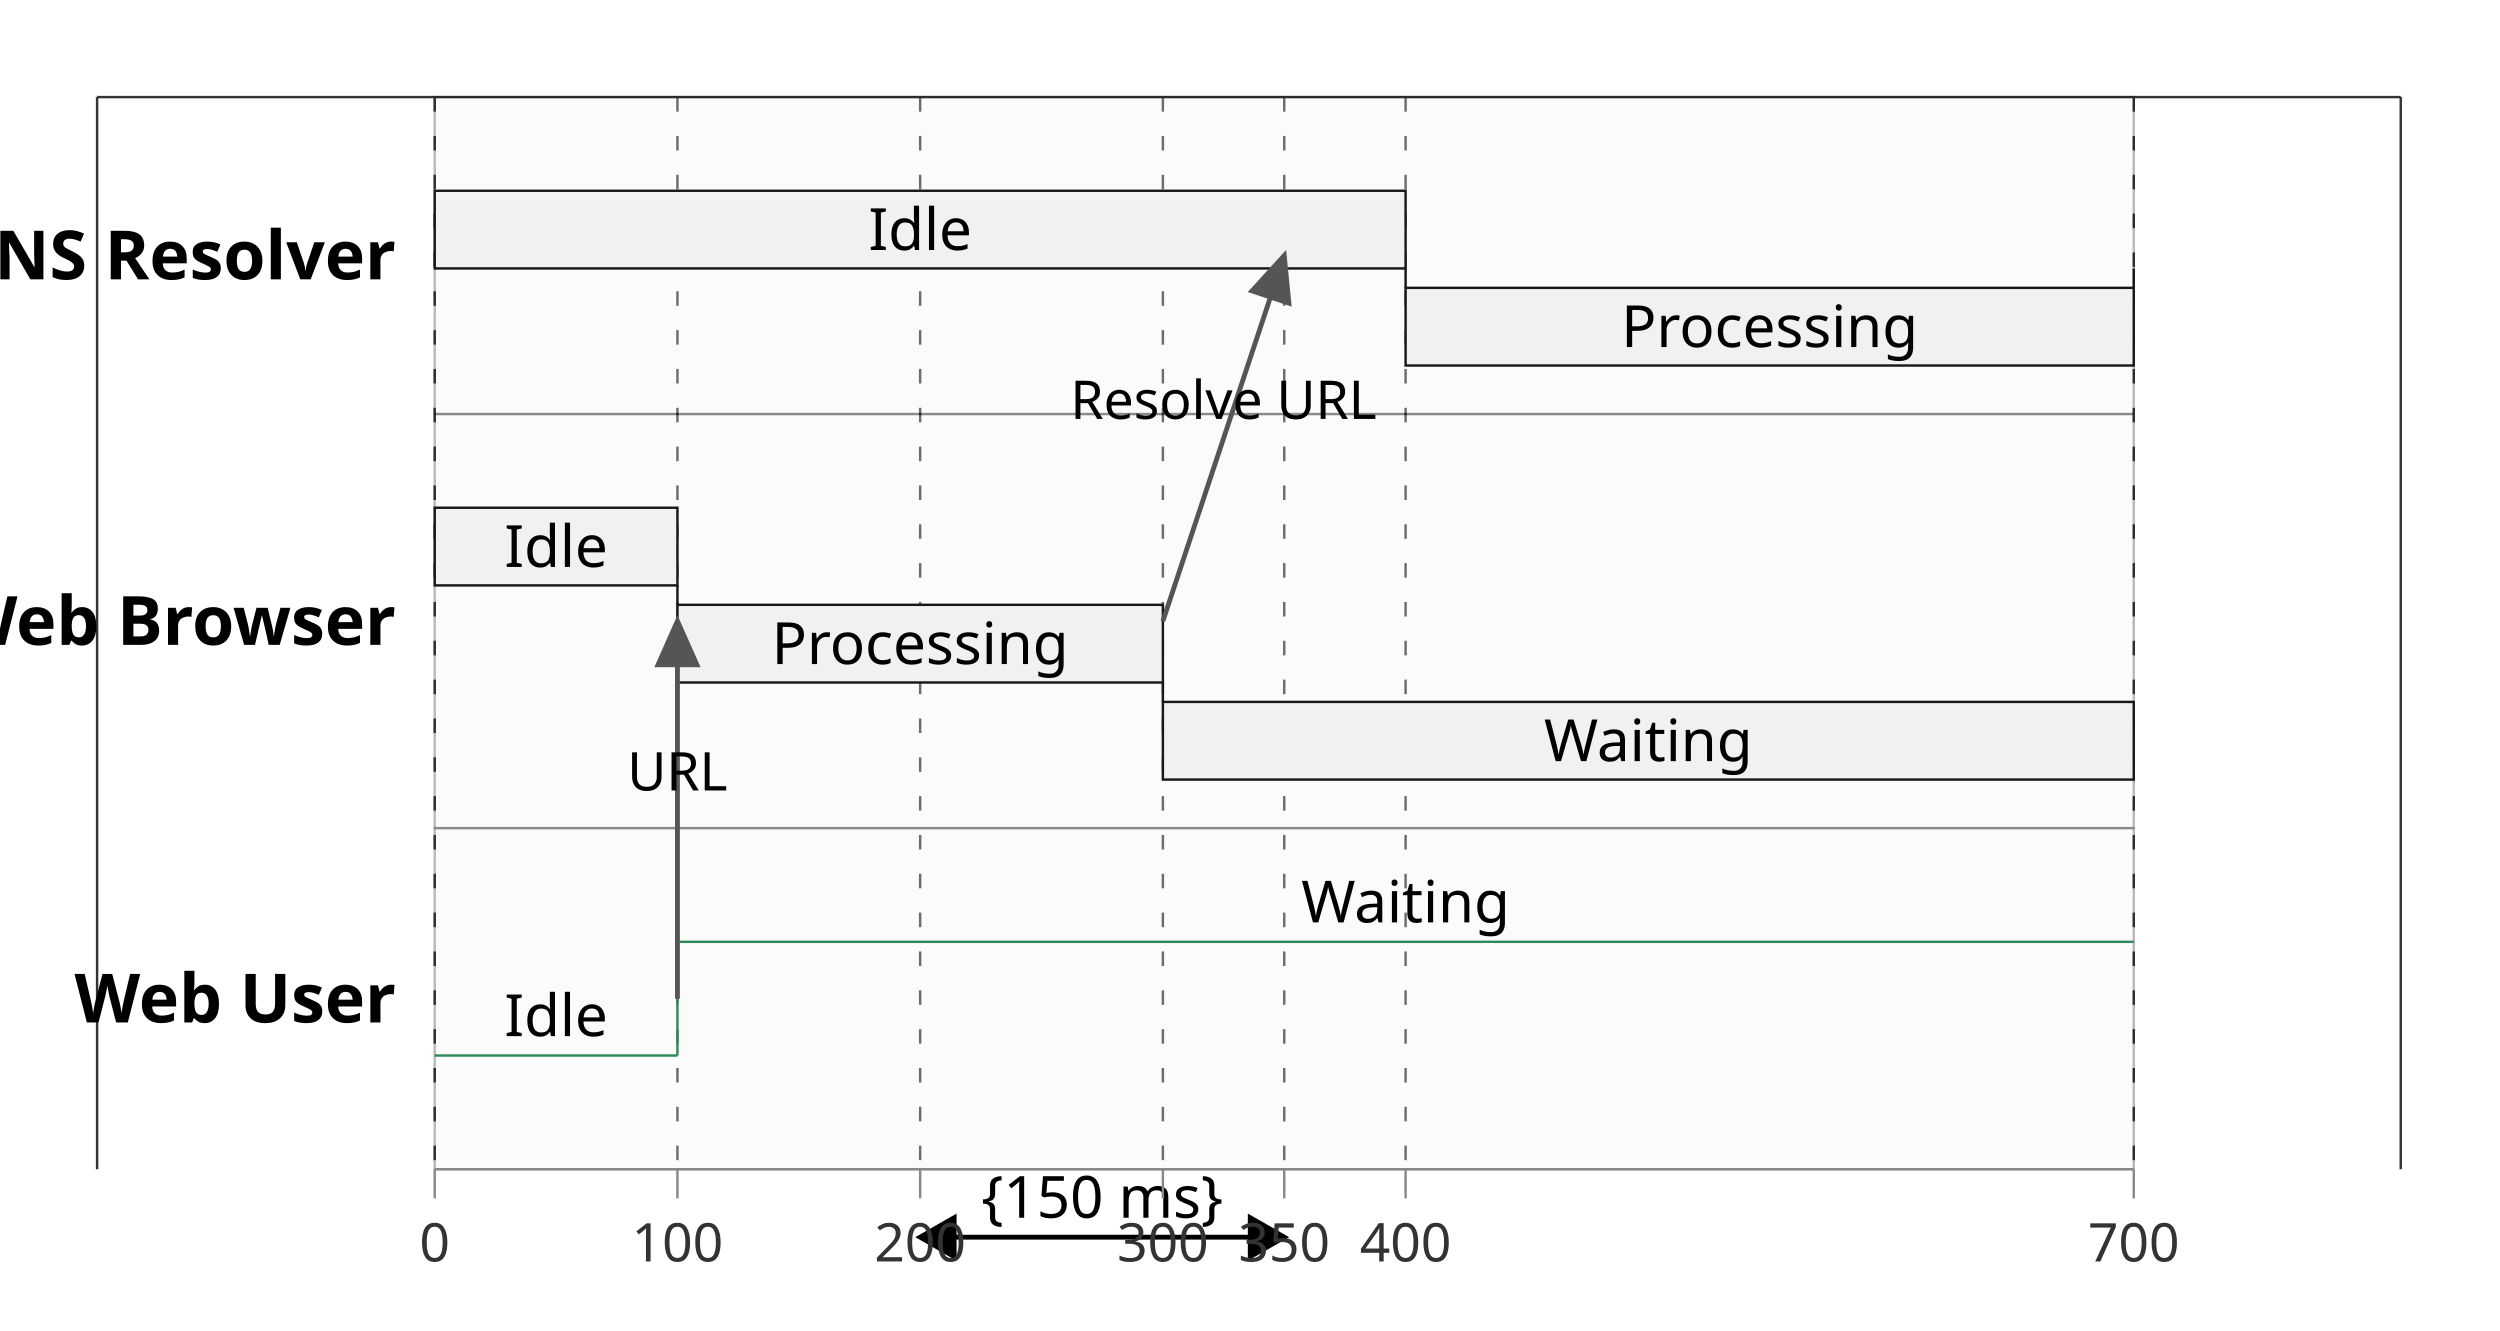
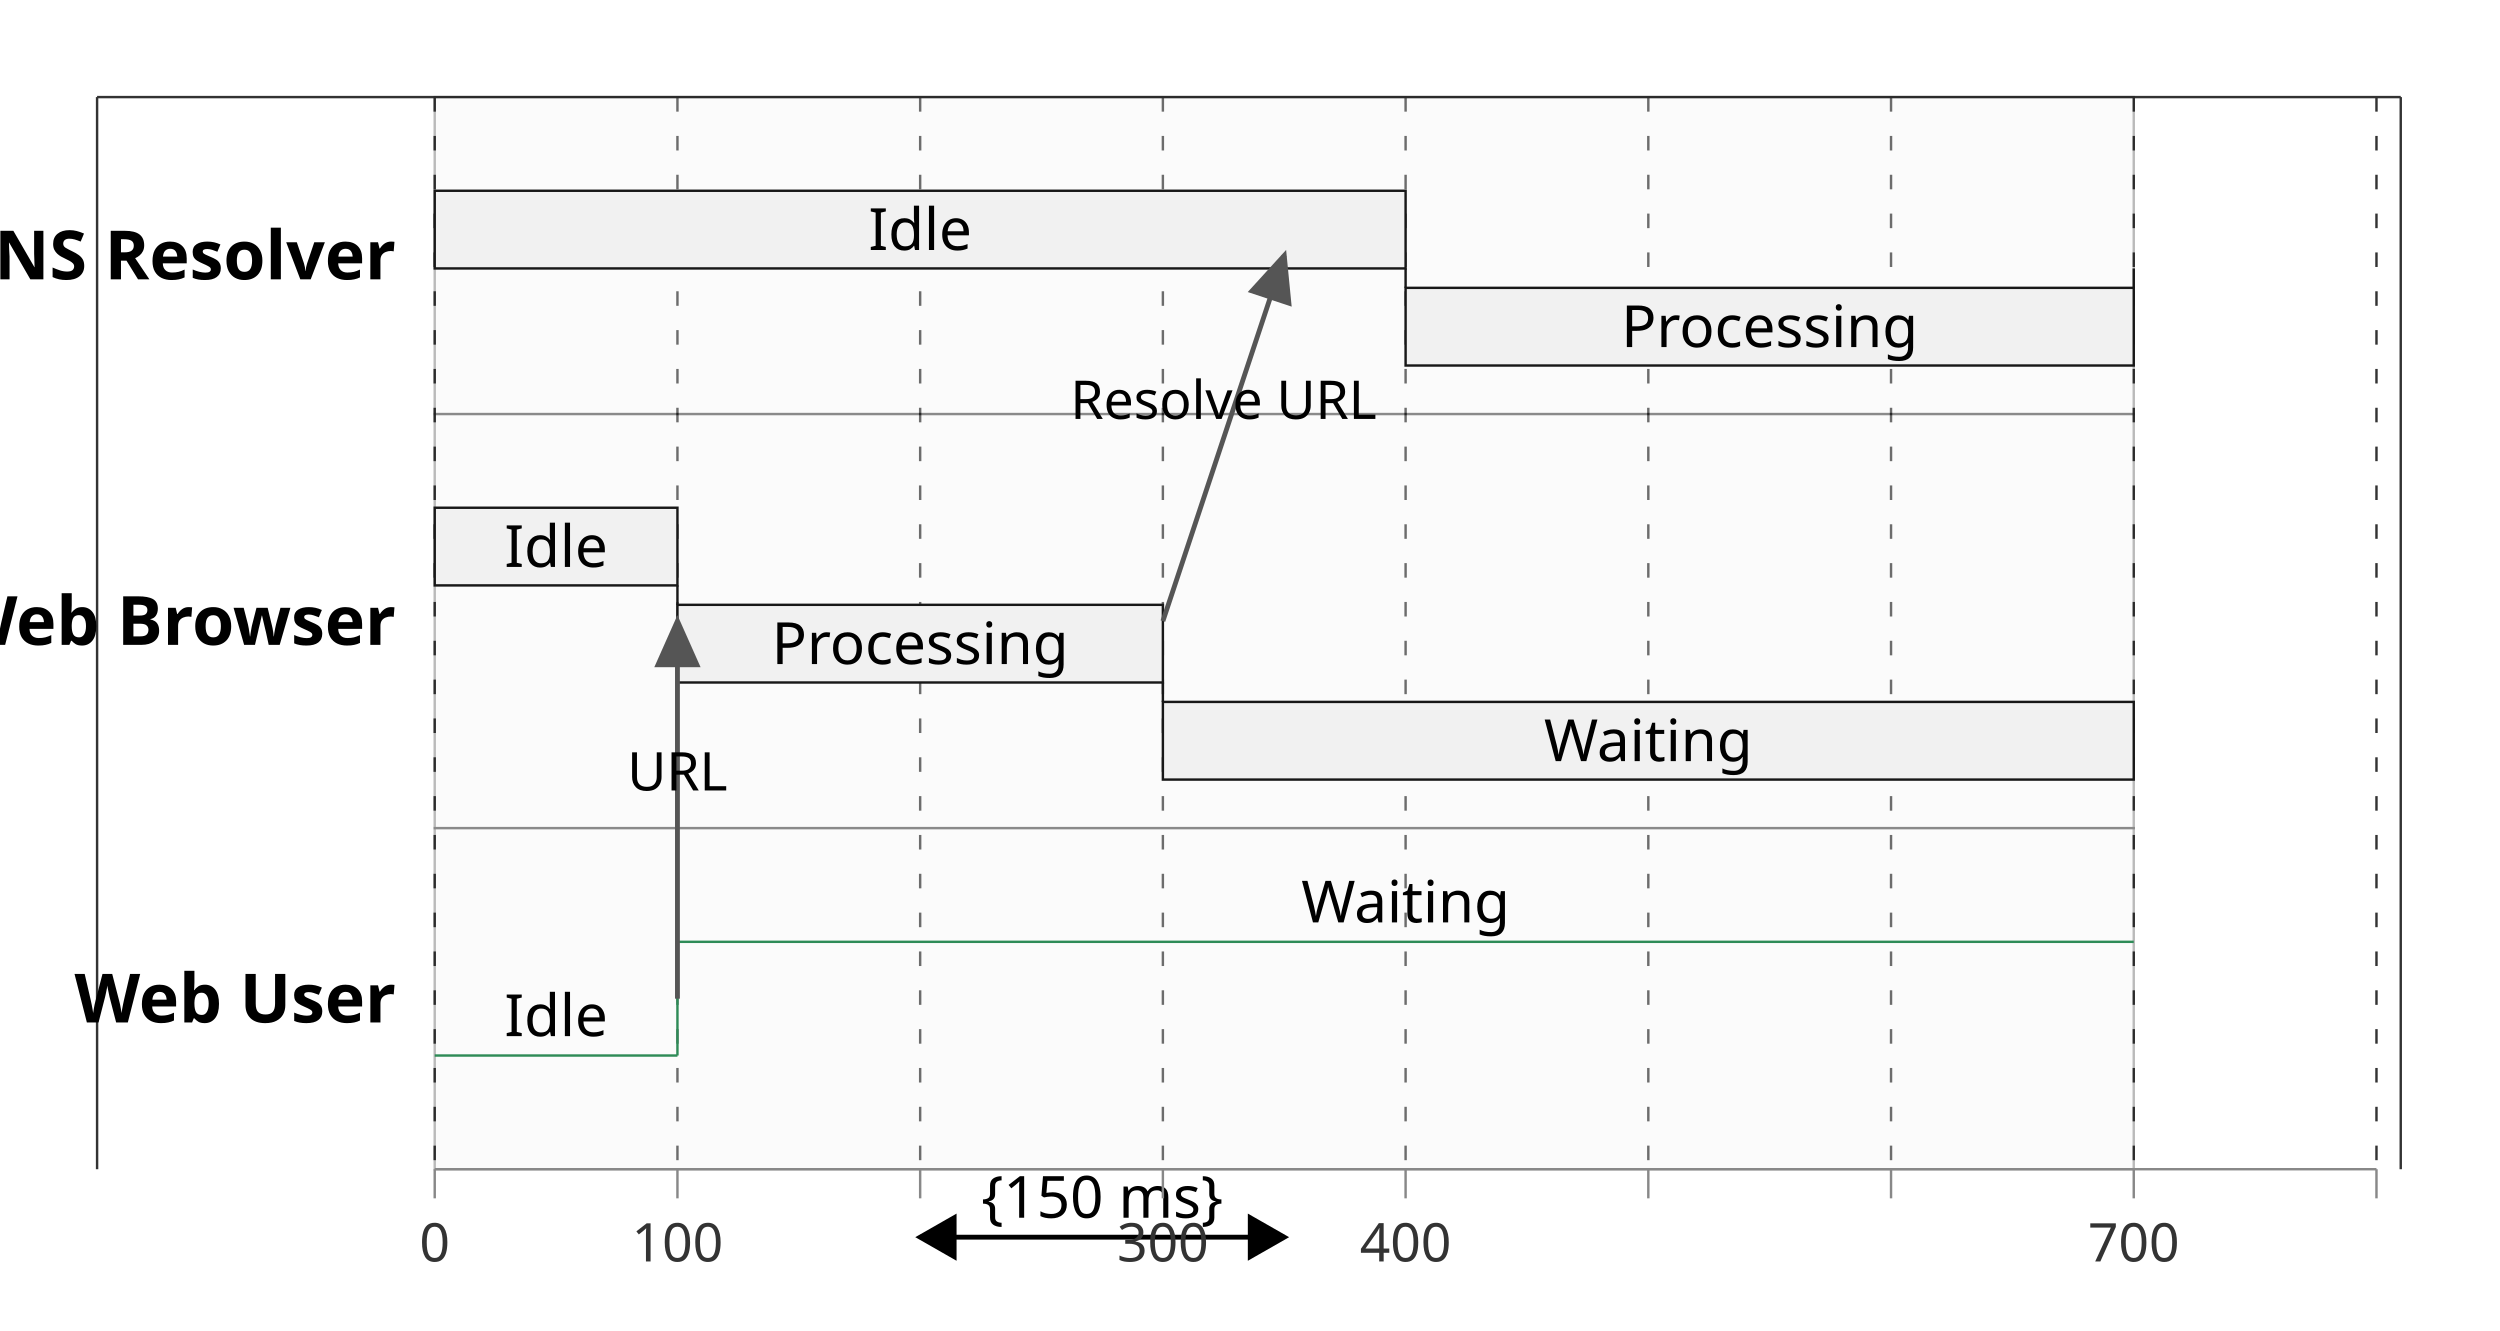
<svg xmlns="http://www.w3.org/2000/svg" contentStyleType="text/css" data-diagram-type="TIMING" height="274px" preserveAspectRatio="none" style="width:515px;height:274px;background:#FFFFFF;" version="1.1" viewBox="0 0 515 274" width="515px" zoomAndPan="magnify">
  <defs />
  <g>
    <line style="stroke:#333333;stroke-width:0.5;" x1="20" x2="20" y1="20" y2="240.859" />
    <line style="stroke:#333333;stroke-width:0.5;" x1="494.553" x2="494.553" y1="20" y2="240.859" />
    <line style="stroke:#333333;stroke-width:0.5;stroke-dasharray:3,5;" x1="89.553" x2="89.553" y1="20" y2="240.859" />
    <line style="stroke:#333333;stroke-width:0.5;stroke-dasharray:3,5;" x1="139.553" x2="139.553" y1="20" y2="240.859" />
    <line style="stroke:#333333;stroke-width:0.5;stroke-dasharray:3,5;" x1="189.553" x2="189.553" y1="20" y2="240.859" />
    <line style="stroke:#333333;stroke-width:0.5;stroke-dasharray:3,5;" x1="239.553" x2="239.553" y1="20" y2="240.859" />
-     <line style="stroke:#333333;stroke-width:0.5;stroke-dasharray:3,5;" x1="264.553" x2="264.553" y1="20" y2="240.859" />
    <line style="stroke:#333333;stroke-width:0.5;stroke-dasharray:3,5;" x1="289.553" x2="289.553" y1="20" y2="240.859" />
+     <line style="stroke:#333333;stroke-width:0.5;stroke-dasharray:3,5;" x1="339.553" x2="339.553" y1="20" y2="240.859" />
+     <line style="stroke:#333333;stroke-width:0.5;stroke-dasharray:3,5;" x1="389.553" x2="389.553" y1="20" y2="240.859" />
    <line style="stroke:#333333;stroke-width:0.5;stroke-dasharray:3,5;" x1="439.553" x2="439.553" y1="20" y2="240.859" />
+     <line style="stroke:#333333;stroke-width:0.5;stroke-dasharray:3,5;" x1="489.553" x2="489.553" y1="20" y2="240.859" />
    <line style="stroke:#333333;stroke-width:0.5;" x1="20" x2="494.553" y1="20" y2="20" />
    <rect fill="#F1F1F1" height="65.297" opacity="0.3" style="stroke:#181818;stroke-width:0.5;" width="350" x="89.553" y="20" />
    <text fill="#000000" font-family="sans-serif" font-size="14" font-weight="700" lengthAdjust="spacing" text-anchor="end" textLength="106.846" x="81.553" y="57.548">DNS Resolver</text>
    <rect fill="#F1F1F1" height="16" style="stroke:#181818;stroke-width:0.5;" width="200" x="89.553" y="39.297" />
    <text fill="#000000" font-family="sans-serif" font-size="12" lengthAdjust="spacing" text-anchor="middle" textLength="21.873" x="189.553" y="51.497">Idle</text>
    <rect fill="#F1F1F1" height="16" style="stroke:#181818;stroke-width:0.5;" width="150" x="289.553" y="59.297" />
    <text fill="#000000" font-family="sans-serif" font-size="12" lengthAdjust="spacing" text-anchor="middle" textLength="64.553" x="364.553" y="71.497">Processing</text>
    <line style="stroke:#181818;stroke-width:0.5;" x1="289.553" x2="289.553" y1="55.297" y2="59.297" />
    <line style="stroke:#181818;stroke-width:0.5;" x1="439.553" x2="439.553" y1="59.297" y2="55.297" />
    <rect fill="#F1F1F1" height="85.297" opacity="0.3" style="stroke:#181818;stroke-width:0.5;" width="350" x="89.553" y="85.297" />
    <text fill="#000000" font-family="sans-serif" font-size="14" font-weight="700" lengthAdjust="spacing" text-anchor="end" textLength="104.692" x="81.553" y="132.845">Web Browser</text>
    <rect fill="#F1F1F1" height="16" style="stroke:#181818;stroke-width:0.5;" width="50" x="89.553" y="104.594" />
    <text fill="#000000" font-family="sans-serif" font-size="12" lengthAdjust="spacing" text-anchor="middle" textLength="21.873" x="114.553" y="116.794">Idle</text>
    <rect fill="#F1F1F1" height="16" style="stroke:#181818;stroke-width:0.5;" width="100" x="139.553" y="124.594" />
    <text fill="#000000" font-family="sans-serif" font-size="12" lengthAdjust="spacing" text-anchor="middle" textLength="64.553" x="189.553" y="136.794">Processing</text>
    <line style="stroke:#181818;stroke-width:0.5;" x1="139.553" x2="139.553" y1="120.594" y2="124.594" />
    <rect fill="#F1F1F1" height="16" style="stroke:#181818;stroke-width:0.5;" width="200" x="239.553" y="144.594" />
    <text fill="#000000" font-family="sans-serif" font-size="12" lengthAdjust="spacing" text-anchor="middle" textLength="45.815" x="339.553" y="156.794">Waiting</text>
    <line style="stroke:#181818;stroke-width:0.5;" x1="239.553" x2="239.553" y1="140.594" y2="144.594" />
    <rect fill="#F1F1F1" height="70.266" opacity="0.3" style="stroke:#181818;stroke-width:0.5;" width="350" x="89.553" y="170.594" />
    <text fill="#000000" font-family="sans-serif" font-size="14" font-weight="700" lengthAdjust="spacing" text-anchor="end" textLength="75.934" x="81.553" y="210.627">Web User</text>
    <line style="stroke:#2E8B57;stroke-width:0.5;" x1="89.553" x2="139.553" y1="217.438" y2="217.438" />
    <text fill="#000000" font-family="sans-serif" font-size="12" lengthAdjust="spacing" text-anchor="middle" textLength="21.873" x="114.553" y="213.438">Idle</text>
    <line style="stroke:#2E8B57;stroke-width:0.5;" x1="139.553" x2="439.553" y1="194.016" y2="194.016" />
    <text fill="#000000" font-family="sans-serif" font-size="12" lengthAdjust="spacing" text-anchor="middle" textLength="45.815" x="289.553" y="190.016">Waiting</text>
    <line style="stroke:#2E8B57;stroke-width:0.5;" x1="139.553" x2="139.553" y1="217.438" y2="194.016" />
    <line style="stroke:#555555;stroke-width:1;" x1="139.553" x2="139.553" y1="205.727" y2="127.945" />
    <polygon fill="#555555" points="143.553,136.945,139.553,127.945,135.553,136.945,143.553,136.945" style="stroke:#555555;stroke-width:1;" />
    <text fill="#000000" font-family="sans-serif" font-size="11" lengthAdjust="spacing" text-anchor="middle" textLength="21.823" x="139.553" y="162.836">URL</text>
    <line style="stroke:#555555;stroke-width:1;" x1="239.553" x2="264.553" y1="127.945" y2="52.648" />
    <polygon fill="#555555" points="265.513,62.45,264.553,52.648,257.921,59.929,265.513,62.45" style="stroke:#555555;stroke-width:1;" />
    <text fill="#000000" font-family="sans-serif" font-size="11" lengthAdjust="spacing" text-anchor="middle" textLength="68.524" x="252.053" y="86.297">Resolve URL</text>
    <line style="stroke:#000000;stroke-width:1;" x1="189.553" x2="264.553" y1="254.859" y2="254.859" />
    <polygon fill="#000000" points="196.553,250.859,189.553,254.859,196.553,258.859,196.553,250.859" style="stroke:#000000;stroke-width:1;" />
    <polygon fill="#000000" points="257.553,250.859,264.553,254.859,257.553,258.859,257.553,250.859" style="stroke:#000000;stroke-width:1;" />
    <text fill="#000000" font-family="sans-serif" font-size="12" lengthAdjust="spacing" text-anchor="middle" textLength="59.93" x="227.053" y="250.859">{150 ms}</text>
-     <line style="stroke:#888888;stroke-width:0.5;" x1="89.553" x2="439.553" y1="240.859" y2="240.859" />
+     <line style="stroke:#888888;stroke-width:0.5;" x1="89.553" x2="489.553" y1="240.859" y2="240.859" />
    <line style="stroke:#888888;stroke-width:0.5;" x1="89.553" x2="89.553" y1="240.859" y2="246.859" />
+     <line style="stroke:#888888;stroke-width:0.5;" x1="139.553" x2="139.553" y1="240.859" y2="246.859" />
+     <line style="stroke:#888888;stroke-width:0.5;" x1="189.553" x2="189.553" y1="240.859" y2="246.859" />
+     <line style="stroke:#888888;stroke-width:0.5;" x1="239.553" x2="239.553" y1="240.859" y2="246.859" />
+     <line style="stroke:#888888;stroke-width:0.5;" x1="289.553" x2="289.553" y1="240.859" y2="246.859" />
+     <line style="stroke:#888888;stroke-width:0.5;" x1="339.553" x2="339.553" y1="240.859" y2="246.859" />
+     <line style="stroke:#888888;stroke-width:0.5;" x1="389.553" x2="389.553" y1="240.859" y2="246.859" />
+     <line style="stroke:#888888;stroke-width:0.5;" x1="439.553" x2="439.553" y1="240.859" y2="246.859" />
+     <line style="stroke:#888888;stroke-width:0.5;" x1="489.553" x2="489.553" y1="240.859" y2="246.859" />
    <text fill="#333333" font-family="sans-serif" font-size="11" lengthAdjust="spacing" text-anchor="middle" textLength="6.998" x="89.553" y="259.859">0</text>
-     <line style="stroke:#888888;stroke-width:0.5;" x1="139.553" x2="139.553" y1="240.859" y2="246.859" />
    <text fill="#333333" font-family="sans-serif" font-size="11" lengthAdjust="spacing" text-anchor="middle" textLength="20.996" x="139.553" y="259.859">100</text>
-     <line style="stroke:#888888;stroke-width:0.5;" x1="189.553" x2="189.553" y1="240.859" y2="246.859" />
-     <text fill="#333333" font-family="sans-serif" font-size="11" lengthAdjust="spacing" text-anchor="middle" textLength="20.996" x="189.553" y="259.859">200</text>
-     <line style="stroke:#888888;stroke-width:0.5;" x1="239.553" x2="239.553" y1="240.859" y2="246.859" />
    <text fill="#333333" font-family="sans-serif" font-size="11" lengthAdjust="spacing" text-anchor="middle" textLength="20.996" x="239.553" y="259.859">300</text>
-     <line style="stroke:#888888;stroke-width:0.5;" x1="264.553" x2="264.553" y1="240.859" y2="246.859" />
-     <text fill="#333333" font-family="sans-serif" font-size="11" lengthAdjust="spacing" text-anchor="middle" textLength="20.996" x="264.553" y="259.859">350</text>
-     <line style="stroke:#888888;stroke-width:0.5;" x1="289.553" x2="289.553" y1="240.859" y2="246.859" />
    <text fill="#333333" font-family="sans-serif" font-size="11" lengthAdjust="spacing" text-anchor="middle" textLength="20.996" x="289.553" y="259.859">400</text>
-     <line style="stroke:#888888;stroke-width:0.5;" x1="439.553" x2="439.553" y1="240.859" y2="246.859" />
    <text fill="#333333" font-family="sans-serif" font-size="11" lengthAdjust="spacing" text-anchor="middle" textLength="20.996" x="439.553" y="259.859">700</text>
  </g>
</svg>
